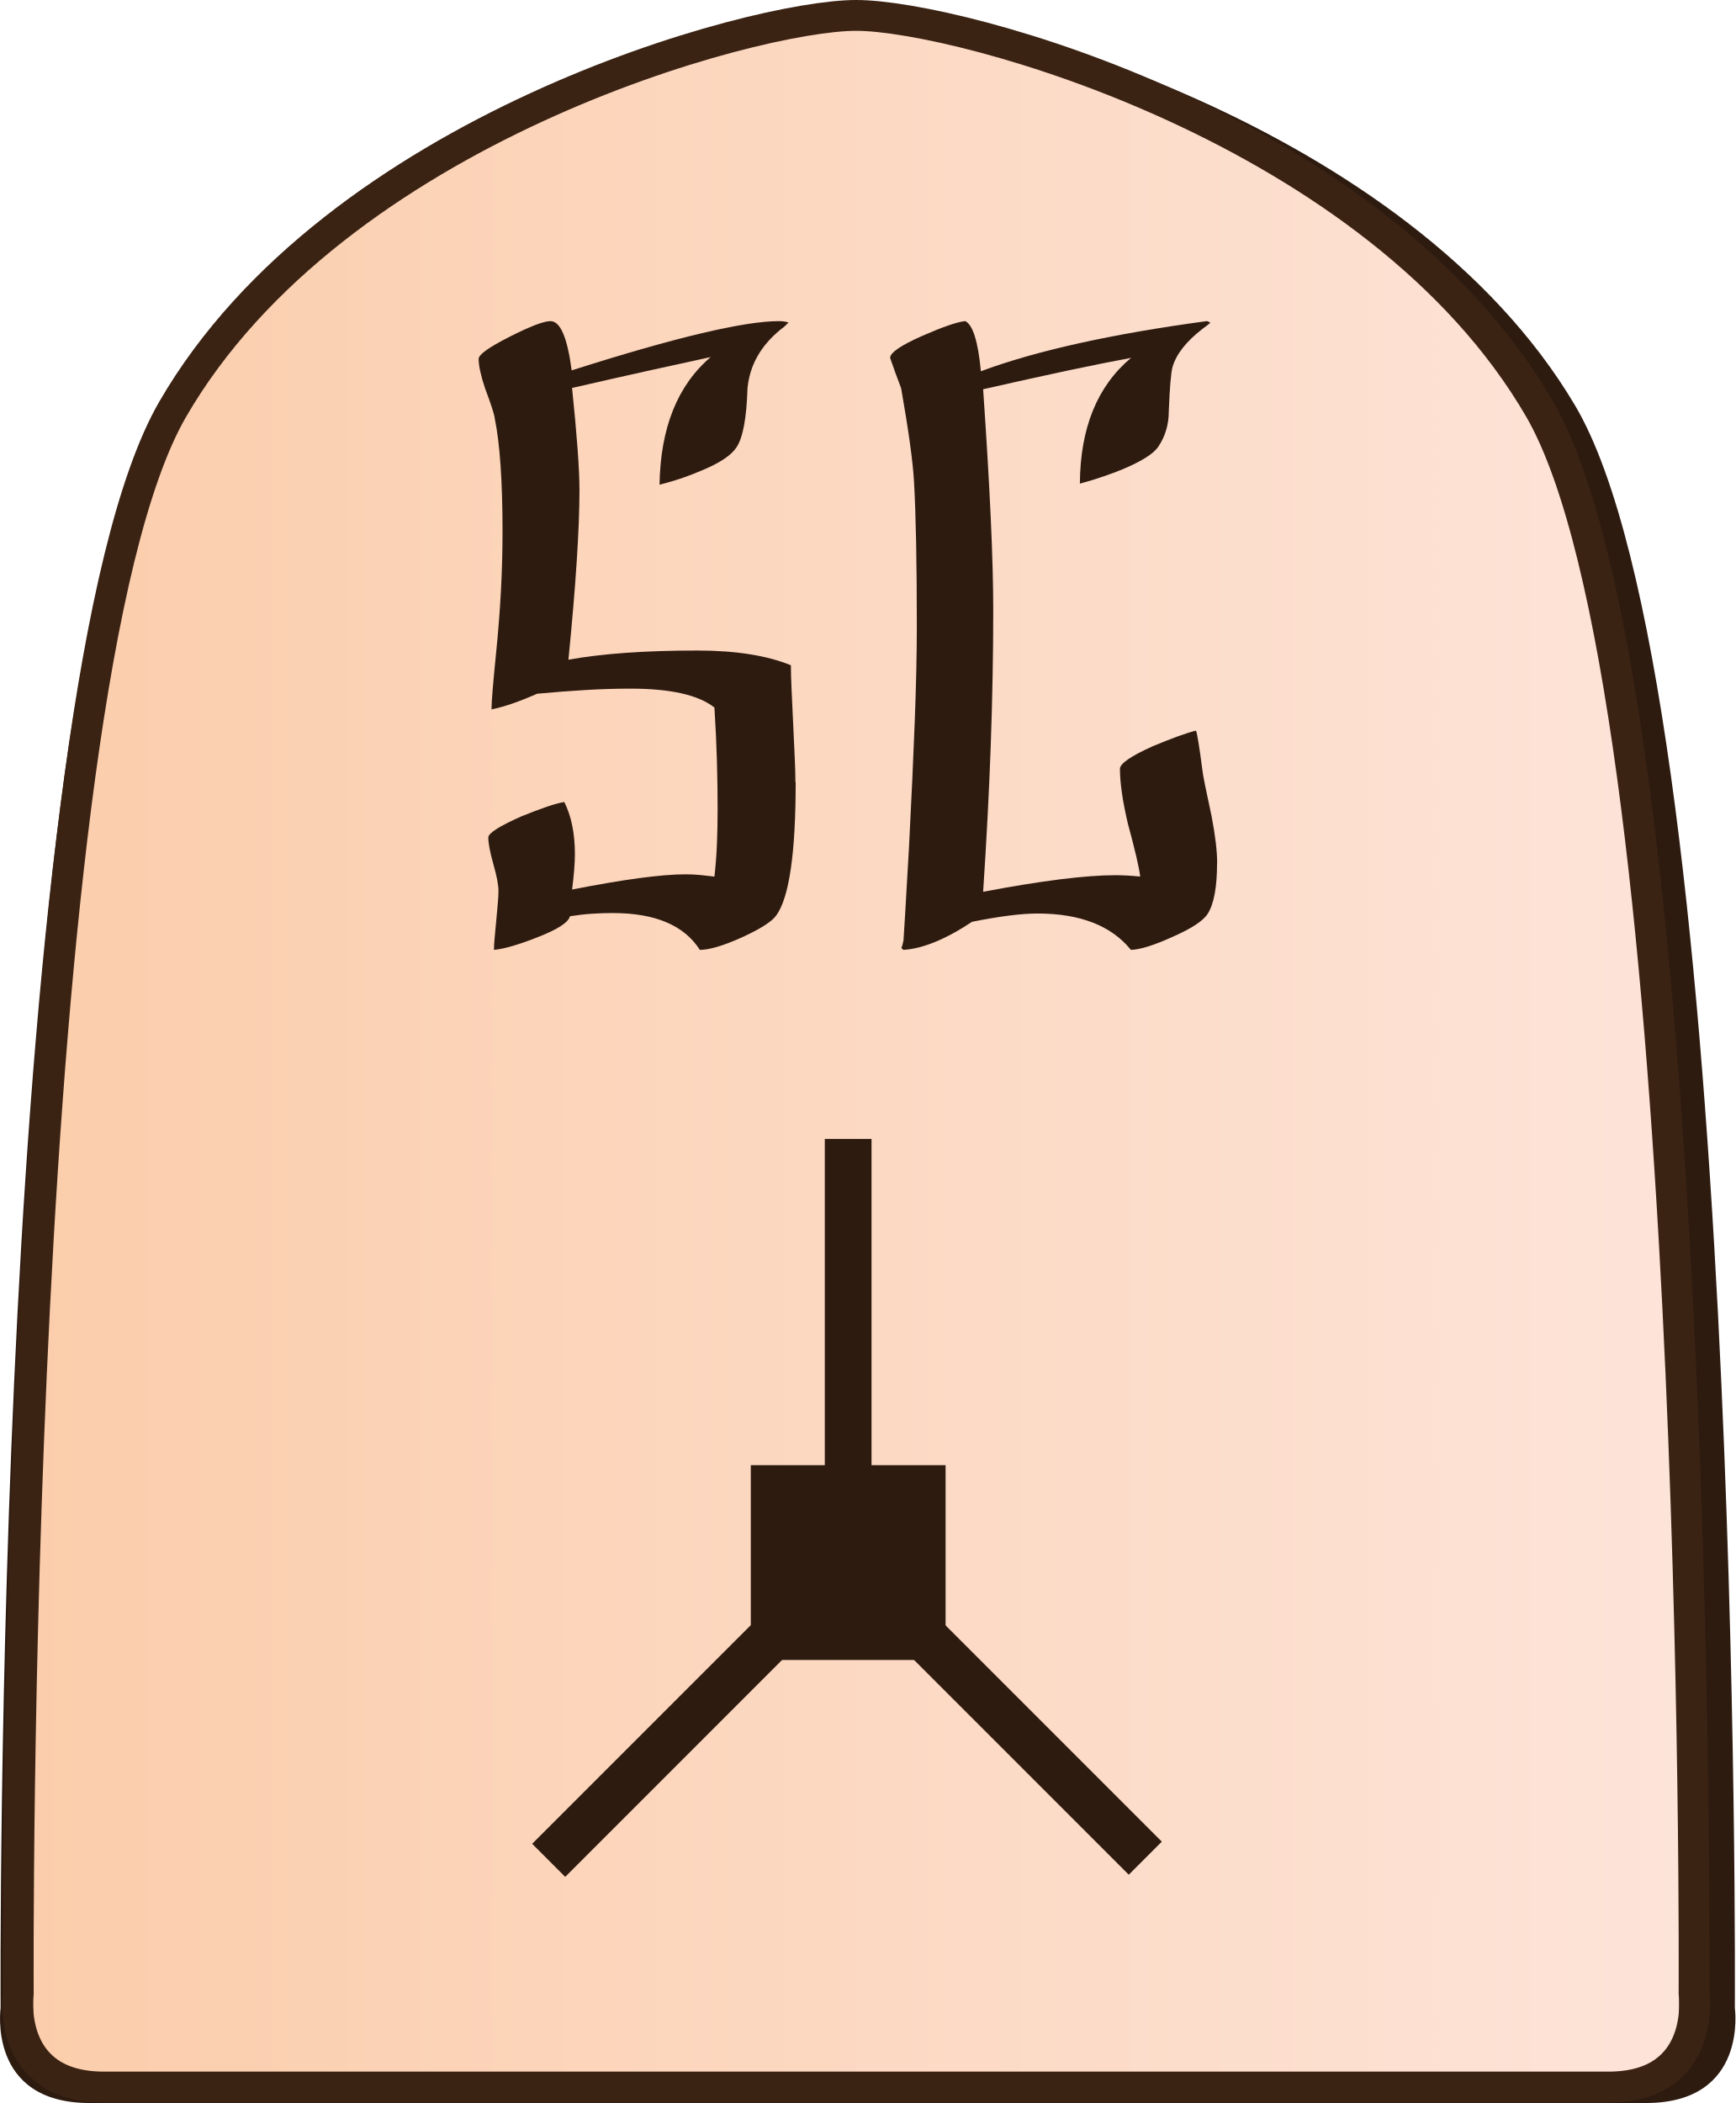
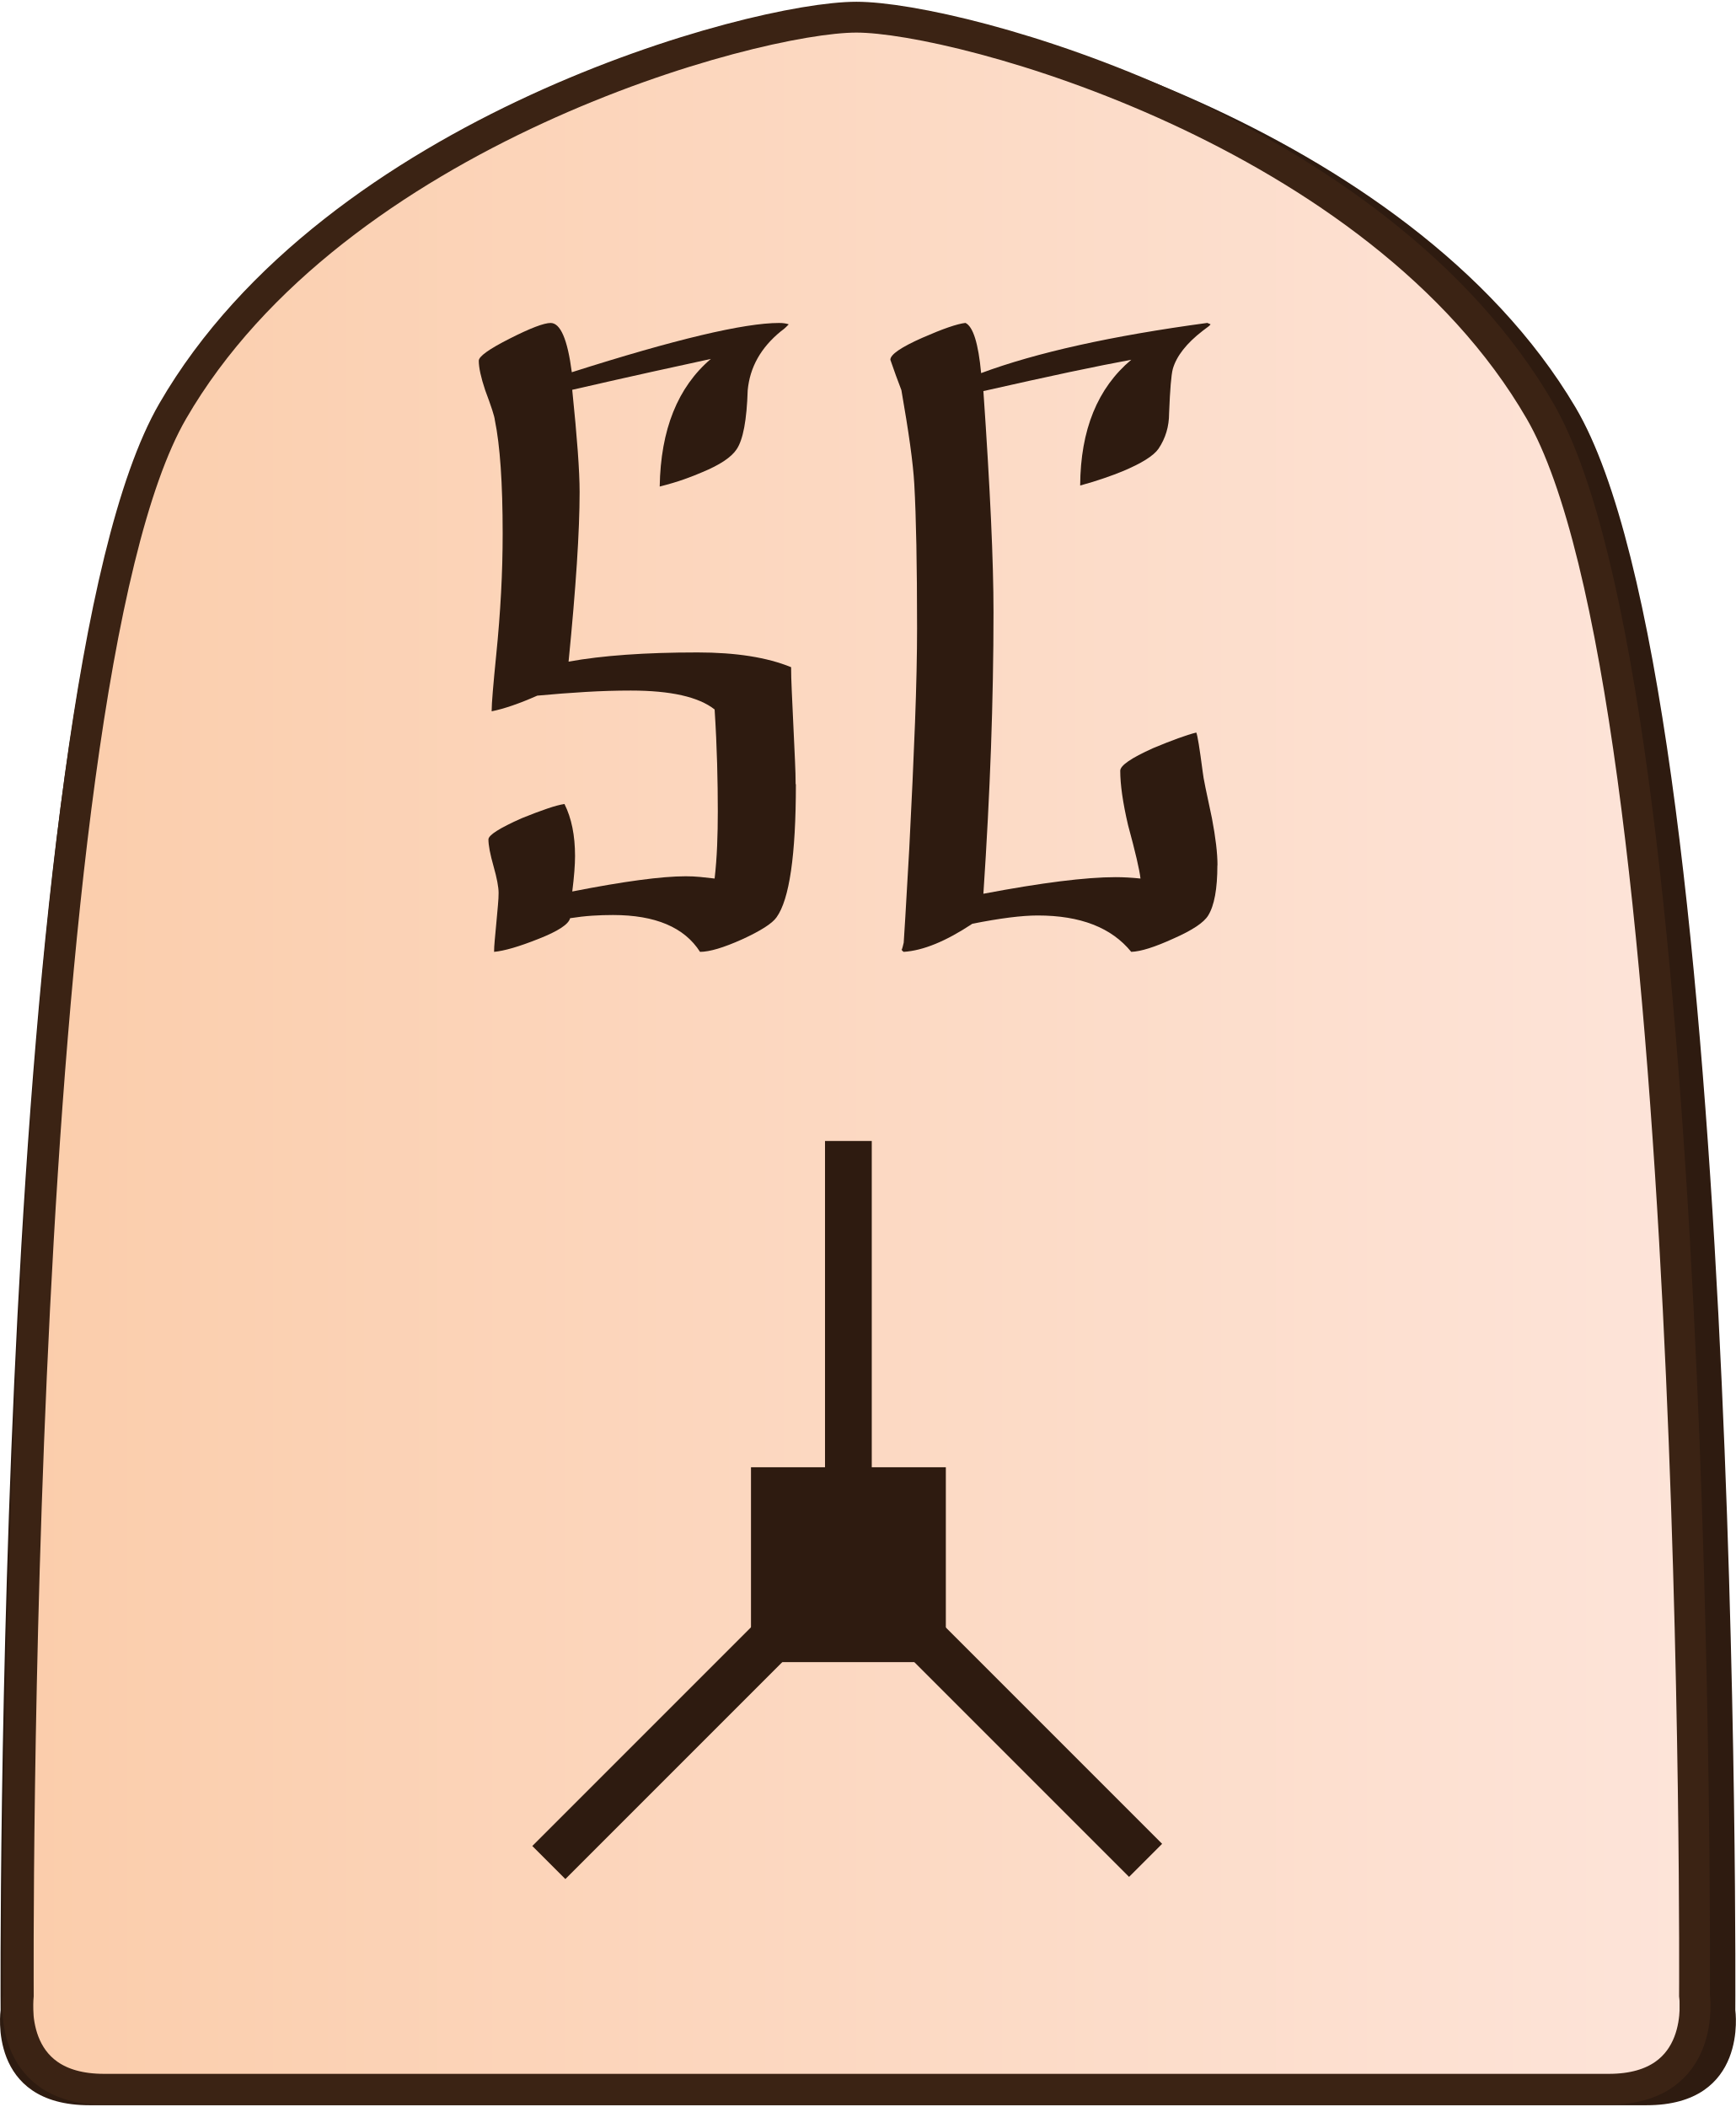
- <svg xmlns="http://www.w3.org/2000/svg" id="Layer_2" data-name="Layer 2" viewBox="0 0 337.92 409.43">
+ <svg xmlns="http://www.w3.org/2000/svg" id="Layer_2" data-name="Layer 2" width="337" height="409" viewBox="0 0 337.92 409.43">
  <defs>
    <style>
      .cls-1 {
        clip-path: url(#clippath-1);
      }

      .cls-2 {
        fill: #2e1b10;
      }

      .cls-3 {
        clip-path: url(#clippath);
      }

      .cls-4, .cls-5 {
        fill: none;
      }

      .cls-6 {
        fill: url(#linear-gradient);
      }

      .cls-6, .cls-5 {
        stroke: #3b2314;
        stroke-miterlimit: 10;
        stroke-width: 6px;
      }
    </style>
    <clipPath id="clippath">
      <path id="Form_big" data-name="Form big" class="cls-5" d="M166.71,406.32h146.45c19.27,0,16.7-18.28,16.7-18.28,0,0,1.54-253.78-30.06-308.36C268.2,25.1,186.75,3,166.71,3S65.22,25.1,33.62,79.68C2.02,134.26,3.56,388.04,3.56,388.04c0,0-2.57,18.28,16.7,18.28H166.71Z" />
    </clipPath>
    <linearGradient id="linear-gradient" x1="3.44" y1="212.65" x2="329.98" y2="212.65" gradientUnits="userSpaceOnUse">
      <stop offset="0" stop-color="#fbcdab" />
      <stop offset="1" stop-color="#fde4d9" />
    </linearGradient>
    <clipPath id="clippath-1">
      <polygon class="cls-4" points="130.68 386.03 82.56 337.91 82.56 269.86 130.68 221.74 198.74 221.74 246.86 269.86 246.86 337.91 198.74 386.03 130.68 386.03" />
    </clipPath>
  </defs>
  <g id="International_south_copy" data-name="International south copy">
    <g id="Strutting_Crow_copy_2" data-name="Strutting Crow copy 2">
      <path id="Shadow" class="cls-2" d="M168.96,409.43h151.56c19.94,0,17.28-18.5,17.28-18.5,0,0,1.6-256.77-31.11-311.99C273.99,23.73,189.7,1.36,168.96,1.36S63.93,23.73,31.23,78.94C-1.48,134.16,.12,390.93,.12,390.93c0,0-2.66,18.5,17.28,18.5H168.96Z" />
      <g>
        <g class="cls-3">
          <rect id="Color_gradient" data-name="Color gradient" class="cls-6" x="3.44" y="-40.31" width="326.53" height="505.92" />
        </g>
        <path id="Form_big-2" data-name="Form big" class="cls-5" d="M166.71,406.32h146.45c19.27,0,16.7-18.28,16.7-18.28,0,0,1.54-253.78-30.06-308.36C268.2,25.1,186.75,3,166.71,3S65.22,25.1,33.62,79.68C2.02,134.26,3.56,388.04,3.56,388.04c0,0-2.57,18.28,16.7,18.28H166.71Z" />
      </g>
      <g id="Pieces_copy_32" data-name="Pieces copy 32">
        <g id="Strutting_Crow_copy_10" data-name="Strutting Crow copy 10">
          <g id="SC_move_copy_10" data-name="SC move copy 10">
            <g id="Lines">
              <g class="cls-1">
                <g>
                  <rect class="cls-2" x="201.67" y="287.23" width="9.1" height="115.43" transform="translate(-183.52 246.88) rotate(-45)" />
                  <rect class="cls-2" x="66.42" y="340.5" width="115.14" height="9.1" transform="translate(-207.66 188.71) rotate(-45)" />
                  <rect class="cls-2" x="160.6" y="221.7" width="9.1" height="82.18" />
                </g>
              </g>
            </g>
            <rect id="Center" class="cls-2" x="146.19" y="285.25" width="37.93" height="37.93" />
          </g>
          <g>
            <path class="cls-2" d="M154.93,152.29c0,13.81-1.26,22.45-3.77,25.92-.84,1.2-3.08,2.63-6.73,4.3-3.59,1.61-6.31,2.42-8.16,2.42-3.05-4.78-8.7-7.17-16.95-7.17-1.32,0-2.66,.04-4.04,.13-1.38,.09-2.81,.26-4.3,.49-.3,1.2-2.36,2.54-6.19,4.04-3.77,1.5-6.64,2.33-8.61,2.51,0-.6,.04-1.36,.13-2.29,.09-.93,.19-2.05,.31-3.36,.12-1.31,.22-2.45,.31-3.41,.09-.96,.13-1.76,.13-2.42,0-1.13-.33-2.87-.99-5.2-.66-2.33-.99-4.06-.99-5.2,0-.84,2.15-2.21,6.46-4.12,1.91-.78,3.57-1.4,4.98-1.88,1.4-.48,2.53-.78,3.36-.9,1.38,2.75,2.06,6.13,2.06,10.13,0,1.73-.18,4.04-.54,6.9,10.04-1.97,17.4-2.96,22.06-2.96,.96,0,1.9,.04,2.83,.13,.93,.09,1.87,.19,2.82,.31,.24-2.09,.4-4.23,.49-6.41,.09-2.18,.13-4.41,.13-6.68,0-2.87-.04-5.95-.13-9.24-.09-3.29-.25-6.82-.49-10.58-3.11-2.45-8.55-3.68-16.32-3.68-2.87,0-5.82,.09-8.83,.27-3.02,.18-6.14,.42-9.37,.72-3.53,1.56-6.49,2.57-8.88,3.05v-.18c0-.66,.07-1.88,.22-3.68,.15-1.79,.37-4.18,.67-7.17,.42-4.13,.73-8.15,.94-12.06,.21-3.92,.31-7.76,.31-11.52,0-9.8-.51-17.16-1.52-22.06-.06-.72-.69-2.66-1.88-5.83-.84-2.51-1.25-4.42-1.25-5.74,0-.84,2-2.27,6.01-4.3,4-2.03,6.67-3.05,7.98-3.05,1.91,0,3.29,3.2,4.12,9.59,20.09-6.4,33.54-9.59,40.35-9.59,.78,0,1.4,.09,1.88,.27-.12,.12-.3,.3-.54,.54-.24,.24-.57,.51-.99,.81-3.89,3.17-6.04,6.99-6.46,11.48-.18,5.8-.9,9.63-2.15,11.48-1.02,1.55-3.26,3.05-6.73,4.48-.96,.42-2.11,.87-3.45,1.35-1.34,.48-2.95,.96-4.8,1.43,.18-11.06,3.5-19.34,9.96-24.84-3.05,.66-6.82,1.48-11.3,2.47-4.48,.99-9.72,2.17-15.69,3.54,.48,4.66,.84,8.64,1.08,11.93,.24,3.29,.36,5.95,.36,7.98,0,7.59-.72,18.59-2.15,33,3.29-.6,7.01-1.04,11.17-1.34,4.15-.3,8.8-.45,13.94-.45,7.47,0,13.54,.96,18.21,2.87,0,1.2,.04,2.75,.13,4.66,.09,1.91,.19,4.16,.31,6.73,.12,2.57,.22,4.8,.31,6.68,.09,1.88,.13,3.45,.13,4.71Z" />
            <path class="cls-2" d="M236.98,168.07c0,4.6-.6,7.86-1.79,9.78-.84,1.38-3.08,2.87-6.73,4.48-3.65,1.67-6.4,2.54-8.25,2.6-3.83-4.72-9.9-7.08-18.2-7.08-3.11,0-7.35,.54-12.73,1.61-5.14,3.41-9.59,5.23-13.36,5.47-.3-.18-.45-.39-.45-.63,0,.54,.15,.15,.45-1.17,.06-.6,.42-6.69,1.08-18.29,.48-9.27,.85-17.44,1.12-24.53,.27-7.08,.4-13.23,.4-18.43,0-12.25-.18-21.58-.54-27.98-.12-2.09-.39-4.65-.81-7.67-.42-3.02-.99-6.56-1.7-10.63-.72-1.85-1.43-3.83-2.15-5.92,0-1.02,2.09-2.45,6.28-4.3,3.95-1.73,6.73-2.69,8.34-2.87,1.49,.72,2.51,3.98,3.05,9.77,10.76-4,25.44-7.26,44.03-9.77l.63,.27c0,.12-.51,.54-1.52,1.26-3.17,2.45-5.11,4.93-5.83,7.44-.3,1.14-.54,4.01-.72,8.61,0,2.57-.69,4.87-2.06,6.91-.96,1.38-3.29,2.84-7,4.39-1.02,.42-2.21,.87-3.59,1.34-1.38,.48-2.93,.96-4.66,1.43,.06-10.82,3.38-18.98,9.95-24.48-3.29,.6-7.32,1.41-12.11,2.42-4.78,1.02-10.34,2.24-16.68,3.68,.66,9.51,1.15,17.83,1.48,24.98,.33,7.14,.49,13.17,.49,18.07,0,8.55-.17,17.35-.49,26.41-.33,9.06-.82,18.52-1.48,28.38,11.36-2.15,19.94-3.23,25.74-3.23,1.49,0,3.11,.09,4.84,.27-.18-1.67-.99-5.14-2.42-10.4-1.02-4.36-1.52-7.89-1.52-10.58,0-1.02,2.12-2.48,6.37-4.39,3.71-1.55,6.52-2.57,8.43-3.05,.12,.24,.28,1,.49,2.29,.21,1.29,.46,3.06,.76,5.34,.06,.6,.24,1.63,.54,3.09,.3,1.47,.72,3.45,1.26,5.96,.72,3.77,1.08,6.82,1.08,9.15Z" />
          </g>
        </g>
      </g>
    </g>
  </g>
</svg>
